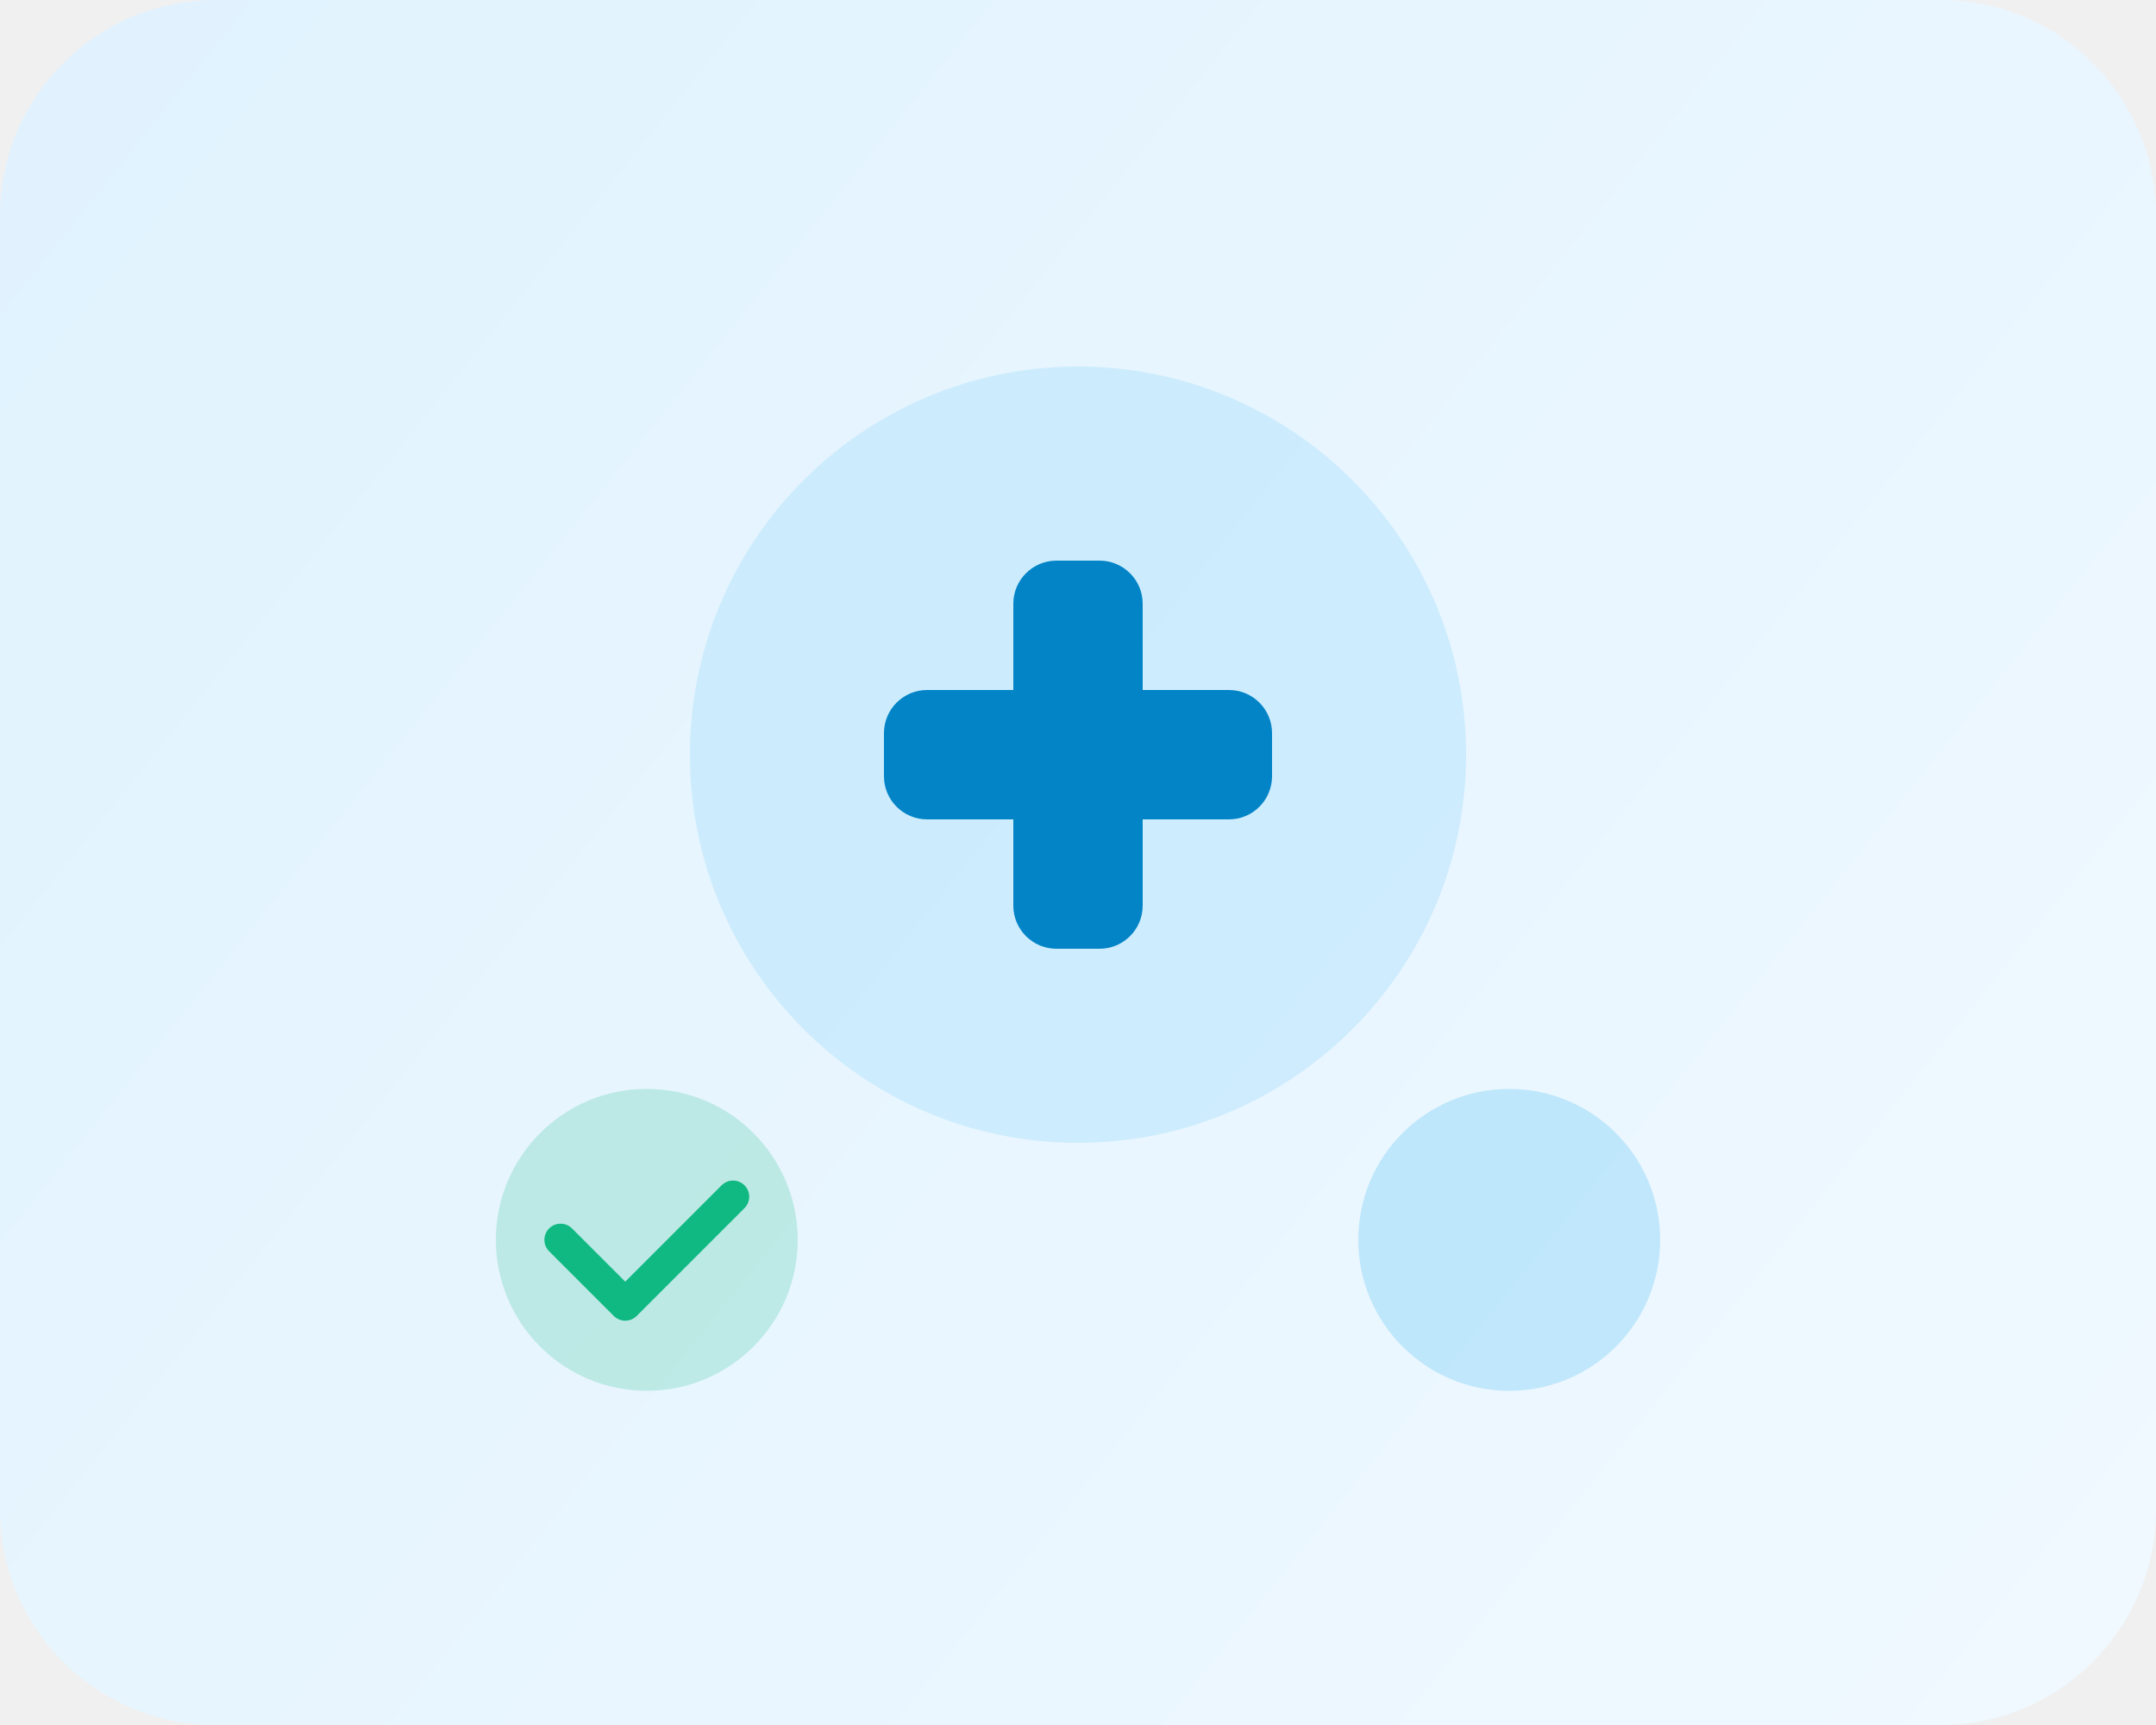
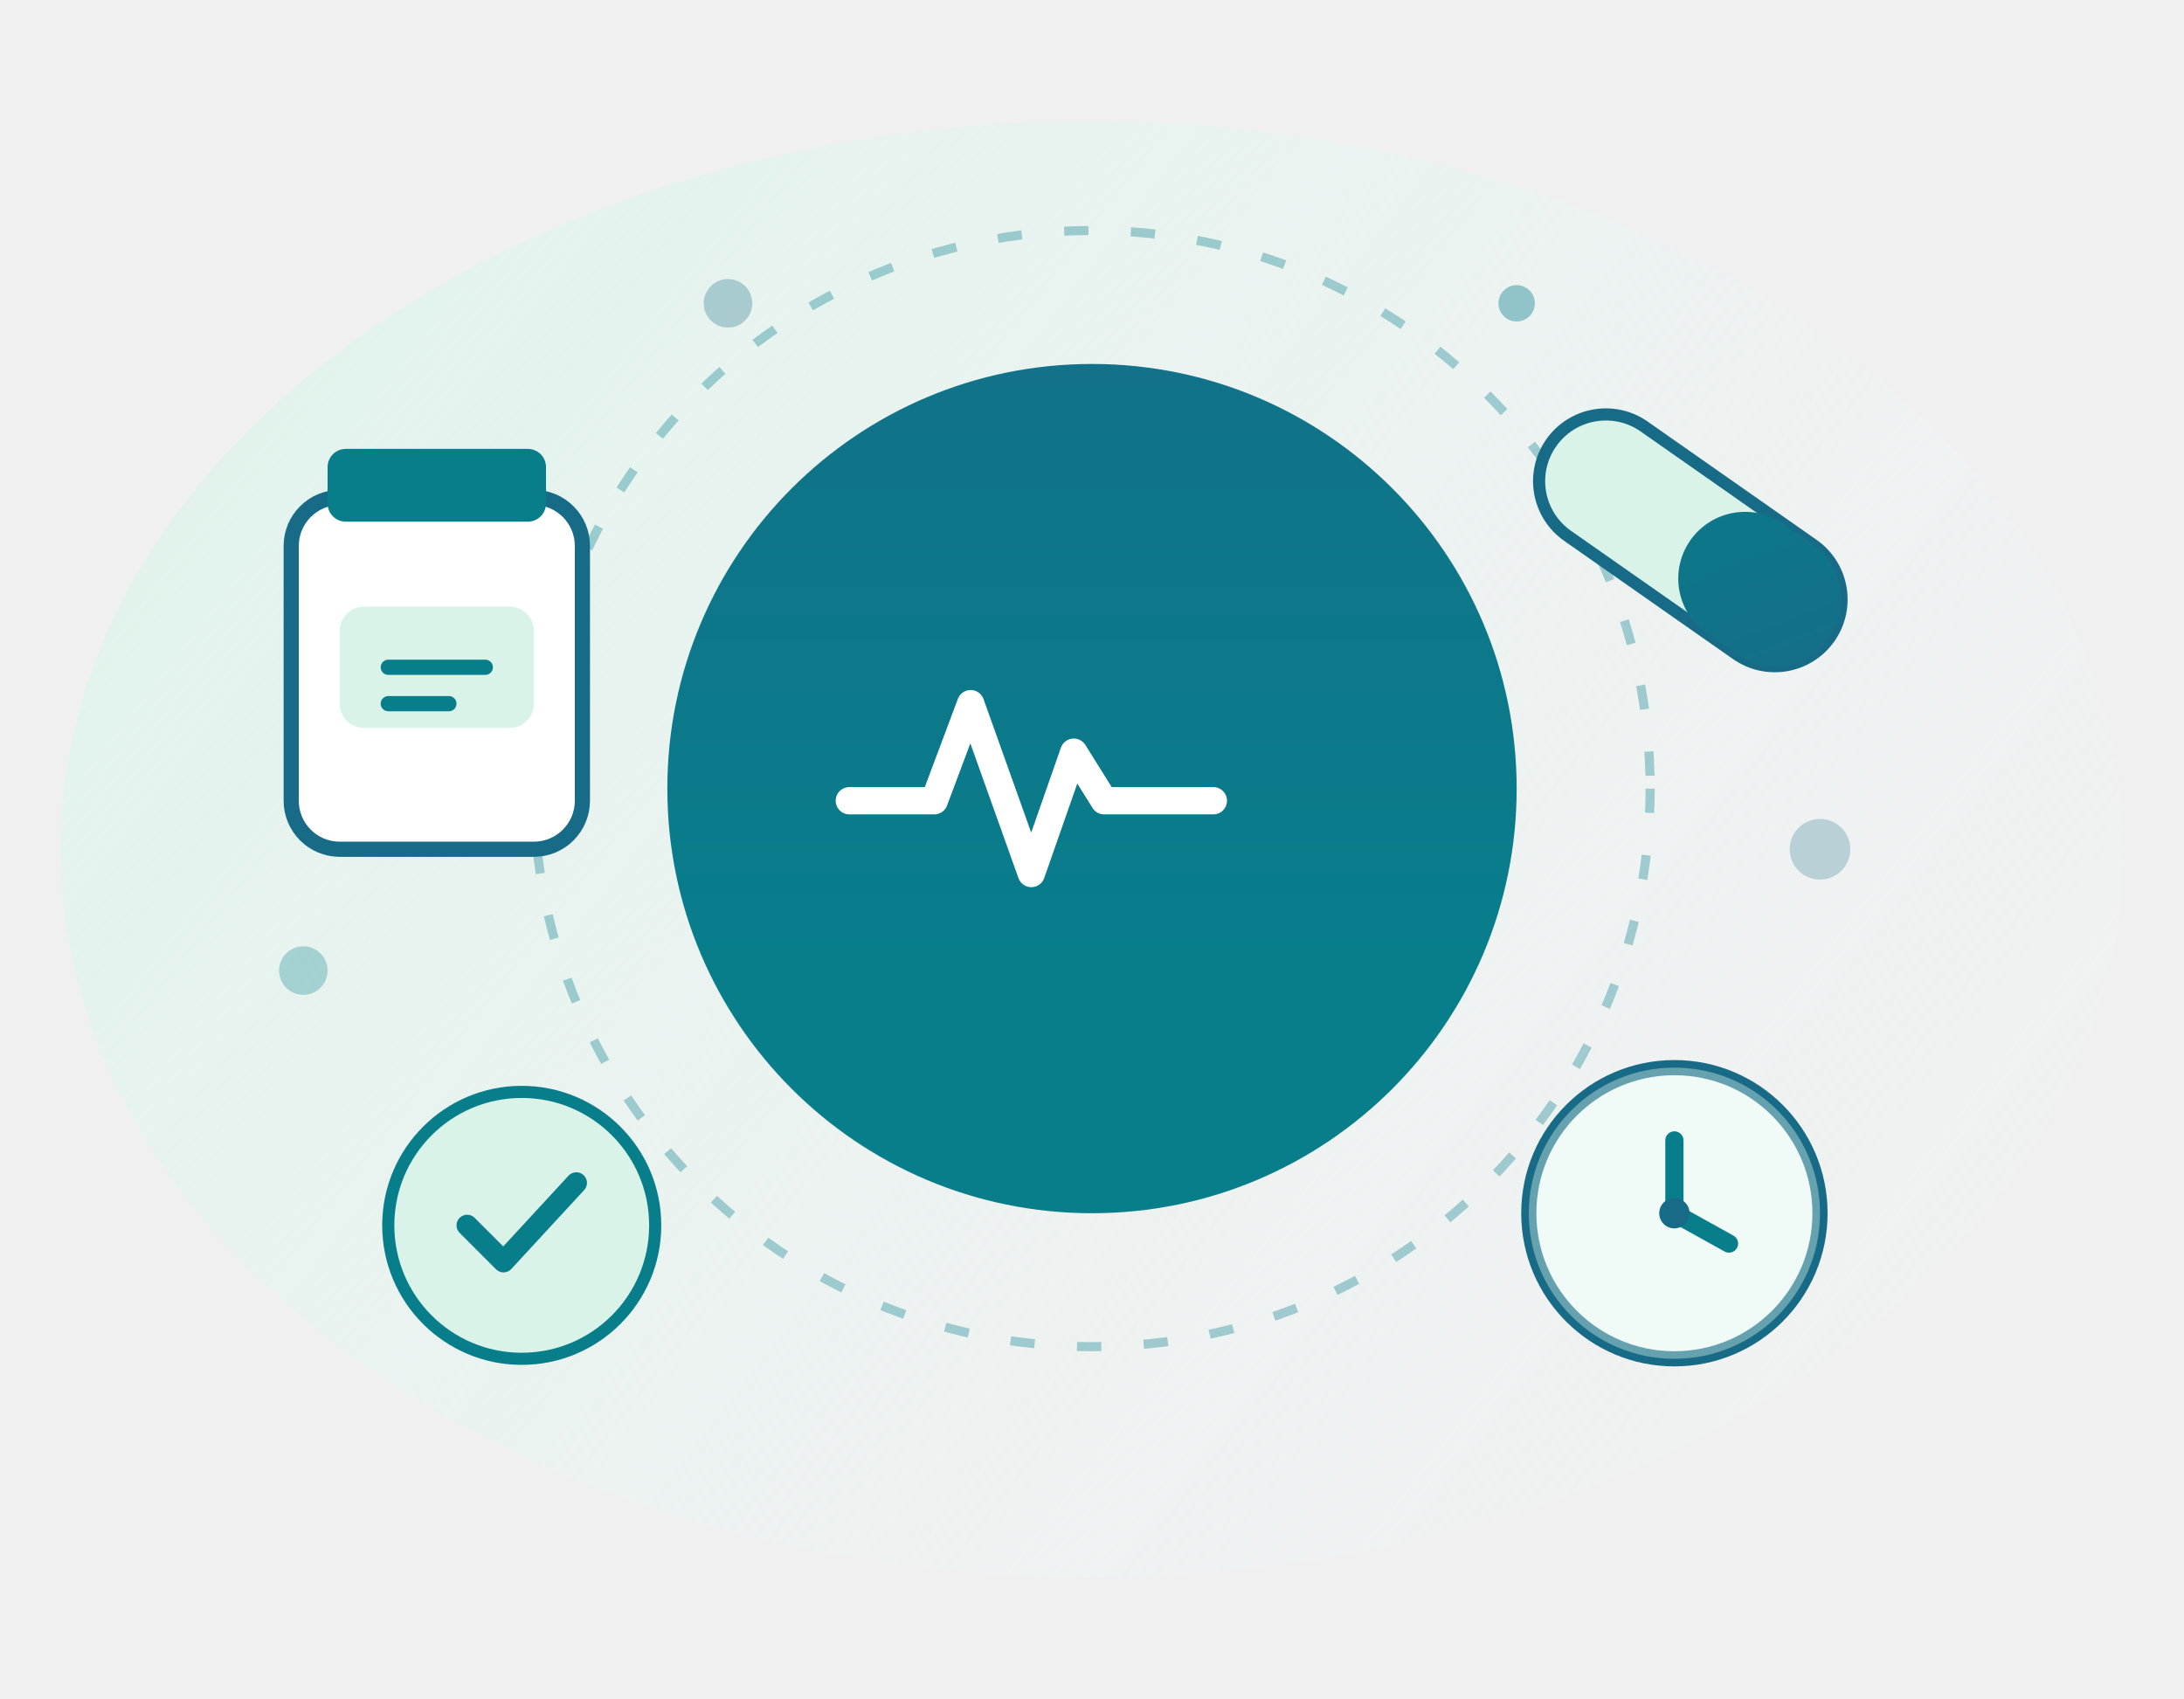
- <svg xmlns="http://www.w3.org/2000/svg" width="200" height="160" viewBox="0 0 200 160" fill="none">
+ <svg xmlns="http://www.w3.org/2000/svg" width="360" height="280" viewBox="0 0 360 280" fill="none" role="img" aria-label="Healthcare illustration with medicine bottle, clock and heart pulse">
  <defs>
-     <linearGradient id="bgGrad" x1="0" y1="0" x2="200" y2="160" gradientUnits="userSpaceOnUse">
-       <stop stop-color="#e0f2fe" />
-       <stop offset="1" stop-color="#f0f9ff" />
+     <linearGradient id="heroBgGrad" x1="0" y1="0" x2="360" y2="280" gradientUnits="userSpaceOnUse">
+       <stop stop-color="#D9F3E8" stop-opacity="0.9" />
+       <stop offset="1" stop-color="#F4F9FC" stop-opacity="0" />
+     </linearGradient>
+     <linearGradient id="heroCircleGrad" x1="0" y1="0" x2="0" y2="160" gradientUnits="userSpaceOnUse">
+       <stop stop-color="#176B87" />
+       <stop offset="1" stop-color="#087E8B" />
+     </linearGradient>
+     <linearGradient id="heroPillGrad" x1="0" y1="0" x2="60" y2="40" gradientUnits="userSpaceOnUse">
+       <stop stop-color="#087E8B" />
+       <stop offset="1" stop-color="#176B87" />
    </linearGradient>
  </defs>
-   <rect width="200" height="160" rx="20" fill="url(#bgGrad)" />
-   <circle cx="100" cy="70" r="36" fill="#bae6fd" opacity="0.6" />
-   <rect x="94" y="52" width="12" height="36" rx="4" fill="#0284c7" />
-   <rect x="82" y="64" width="36" height="12" rx="4" fill="#0284c7" />
-   <circle cx="60" cy="115" r="14" fill="#10b981" opacity="0.2" />
-   <circle cx="140" cy="115" r="14" fill="#0ea5e9" opacity="0.2" />
-   <path d="M52 115l6 6 10-10" stroke="#10b981" stroke-width="3" stroke-linecap="round" stroke-linejoin="round" />
+   <ellipse cx="180" cy="140" rx="170" ry="120" fill="url(#heroBgGrad)" />
+   <circle cx="180" cy="130" r="92" fill="none" stroke="#087E8B" stroke-width="1.5" stroke-dasharray="4 7" opacity="0.35" />
+   <circle cx="180" cy="130" r="70" fill="url(#heroCircleGrad)" />
+   <path d="M140 132h14l6-16 10 28 7-20 5 8h18" stroke="#ffffff" stroke-width="4.5" stroke-linecap="round" stroke-linejoin="round" fill="none" />
+   <g transform="translate(48 70)">
+     <rect x="0" y="12" width="48" height="58" rx="8" fill="#ffffff" stroke="#176B87" stroke-width="2.5" />
+     <rect x="6" y="4" width="36" height="12" rx="3" fill="#087E8B" />
+     <rect x="8" y="30" width="32" height="20" rx="4" fill="#D9F3E8" />
+     <path d="M16 40h16M16 46h10" stroke="#087E8B" stroke-width="2.5" stroke-linecap="round" />
+   </g>
+   <g transform="translate(262 64) rotate(35)">
+     <rect x="0" y="0" width="56" height="22" rx="11" fill="#D9F3E8" stroke="#176B87" stroke-width="2" />
+     <rect x="28" y="0" width="28" height="22" rx="11" fill="url(#heroPillGrad)" />
+   </g>
+   <g transform="translate(252 176)">
+     <circle cx="24" cy="24" r="24" fill="#ffffff" stroke="#176B87" stroke-width="2.5" />
+     <circle cx="24" cy="24" r="24" fill="#D9F3E8" opacity="0.4" />
+     <path d="M24 12v12l9 5" stroke="#087E8B" stroke-width="3" stroke-linecap="round" stroke-linejoin="round" />
+     <circle cx="24" cy="24" r="2.5" fill="#176B87" />
+   </g>
+   <g transform="translate(64 180)">
+     <circle cx="22" cy="22" r="22" fill="#D9F3E8" stroke="#087E8B" stroke-width="2" />
+     <path d="M13 22l6 6 12-13" stroke="#087E8B" stroke-width="3.5" stroke-linecap="round" stroke-linejoin="round" />
+   </g>
+   <circle cx="120" cy="50" r="4" fill="#176B87" opacity="0.3" />
+   <circle cx="250" cy="50" r="3" fill="#087E8B" opacity="0.4" />
+   <circle cx="300" cy="140" r="5" fill="#176B87" opacity="0.25" />
+   <circle cx="50" cy="160" r="4" fill="#087E8B" opacity="0.3" />
</svg>
